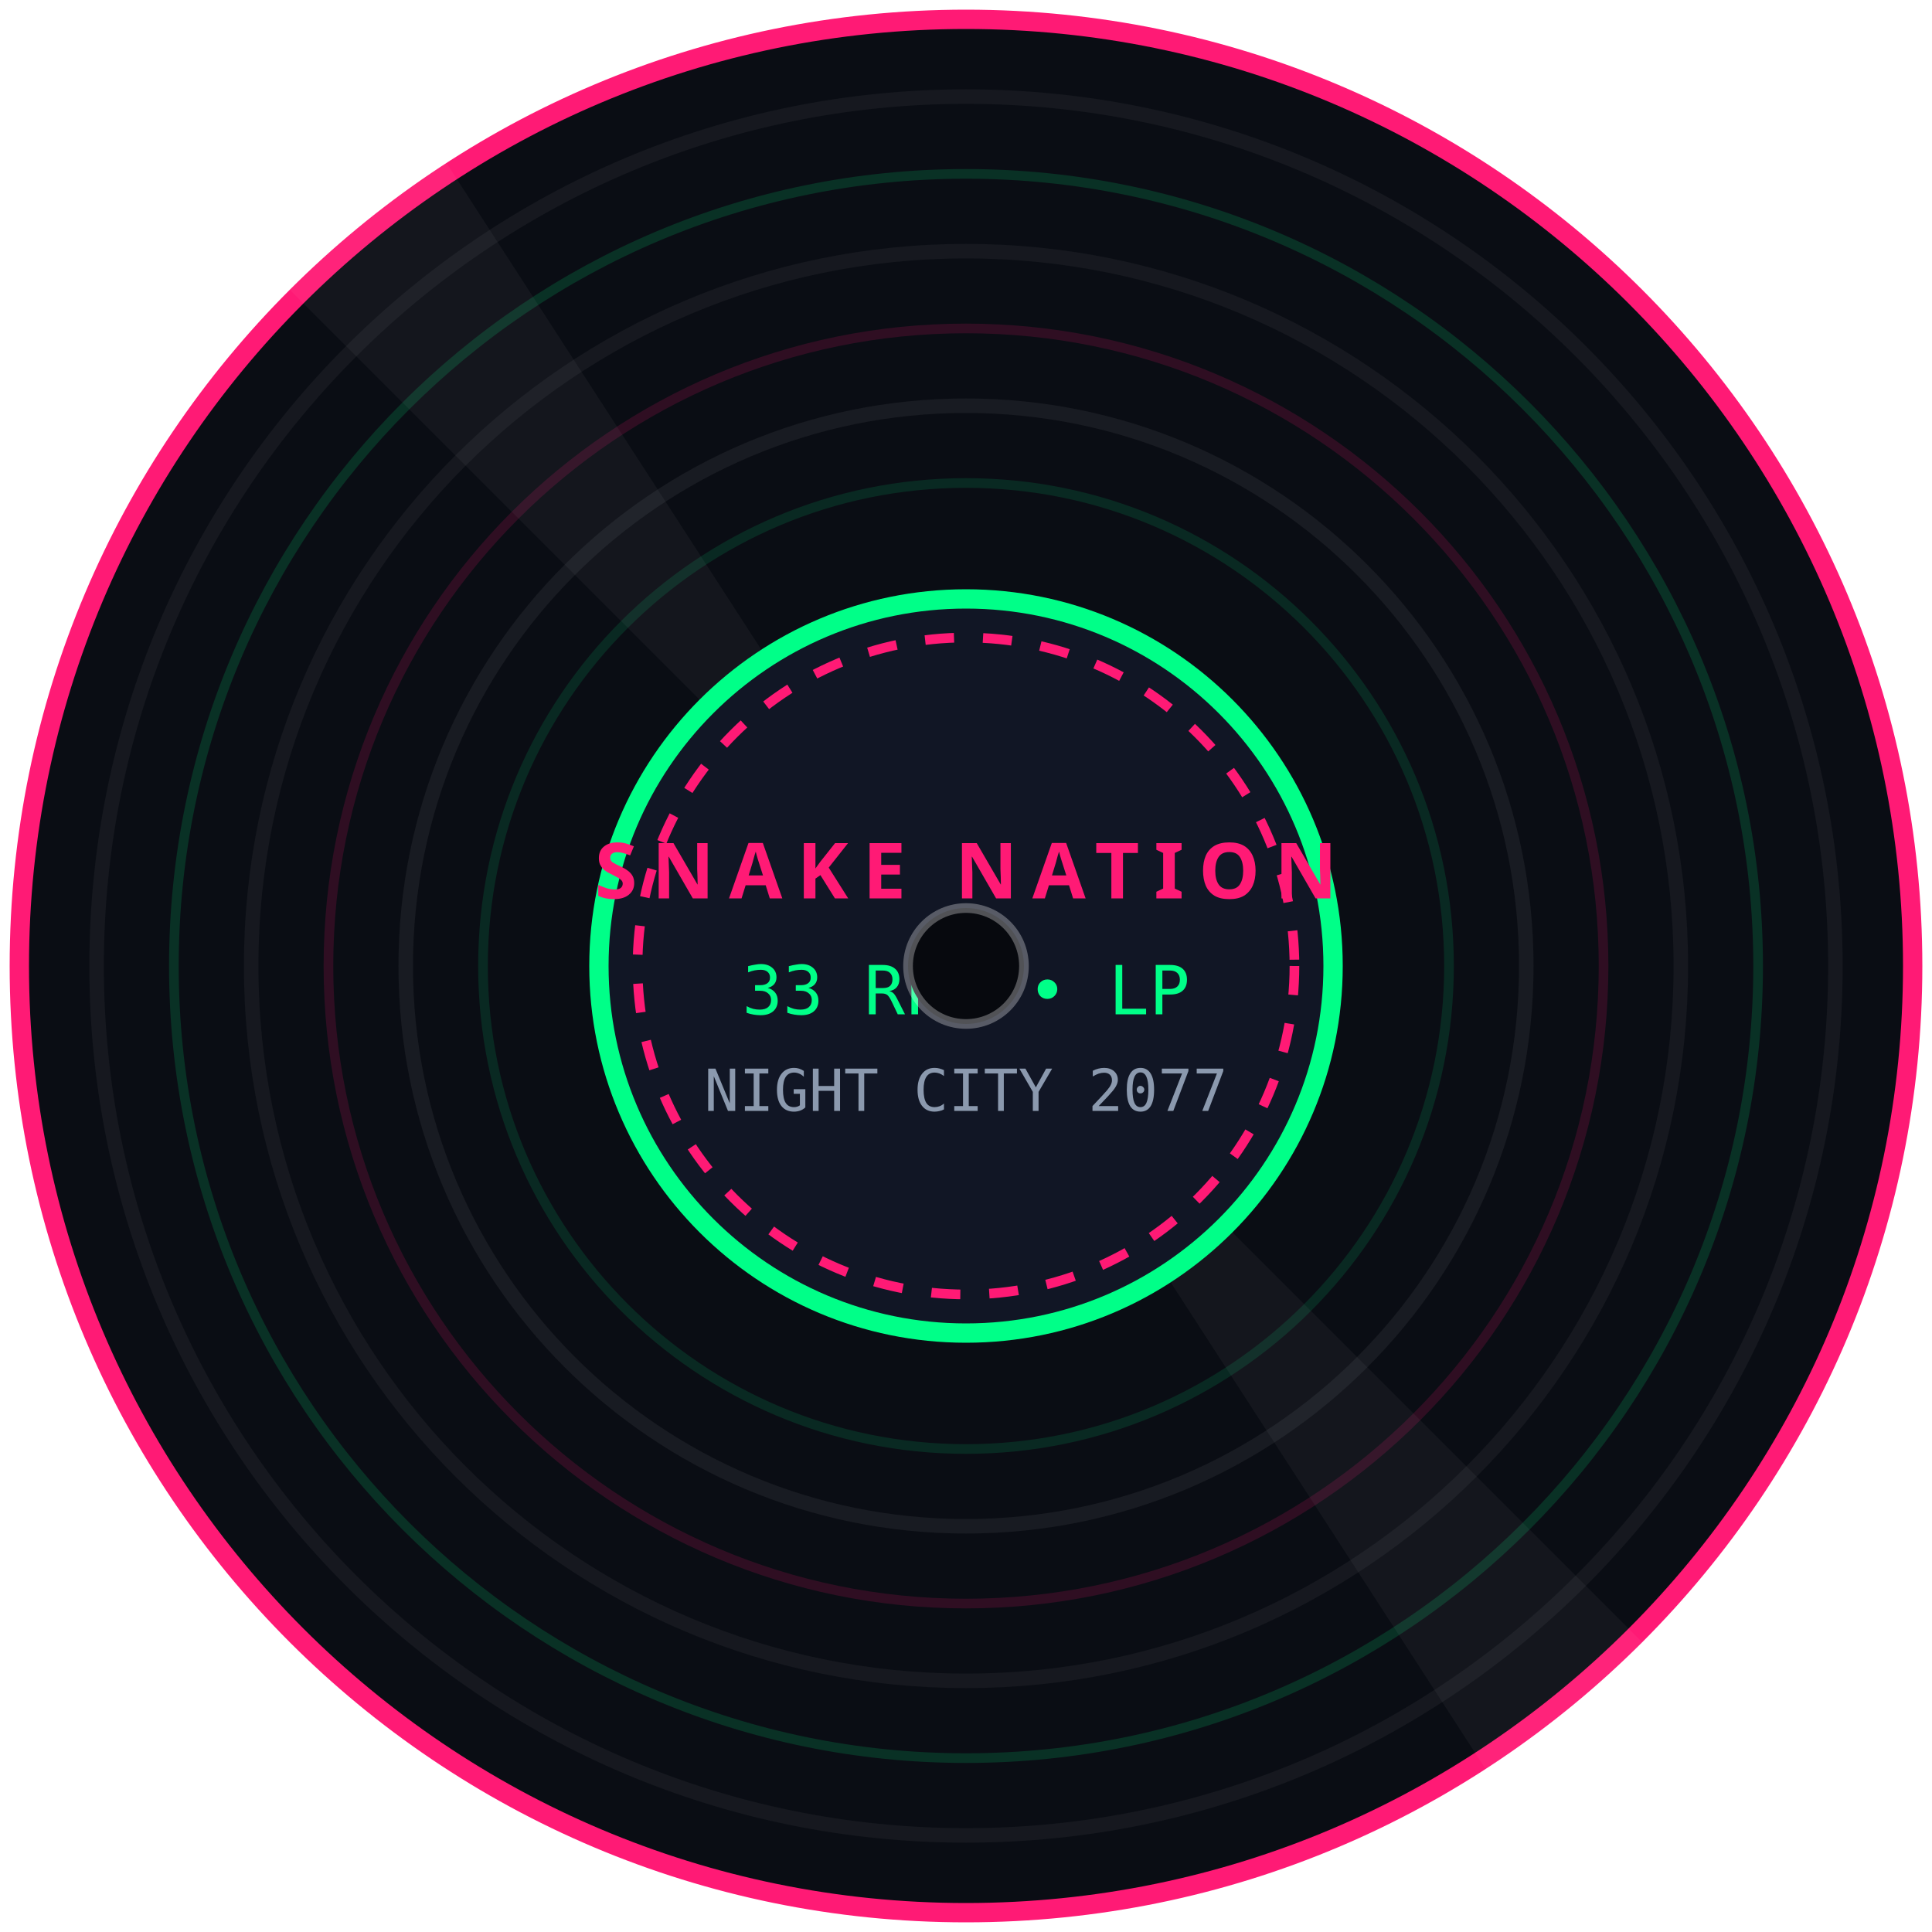
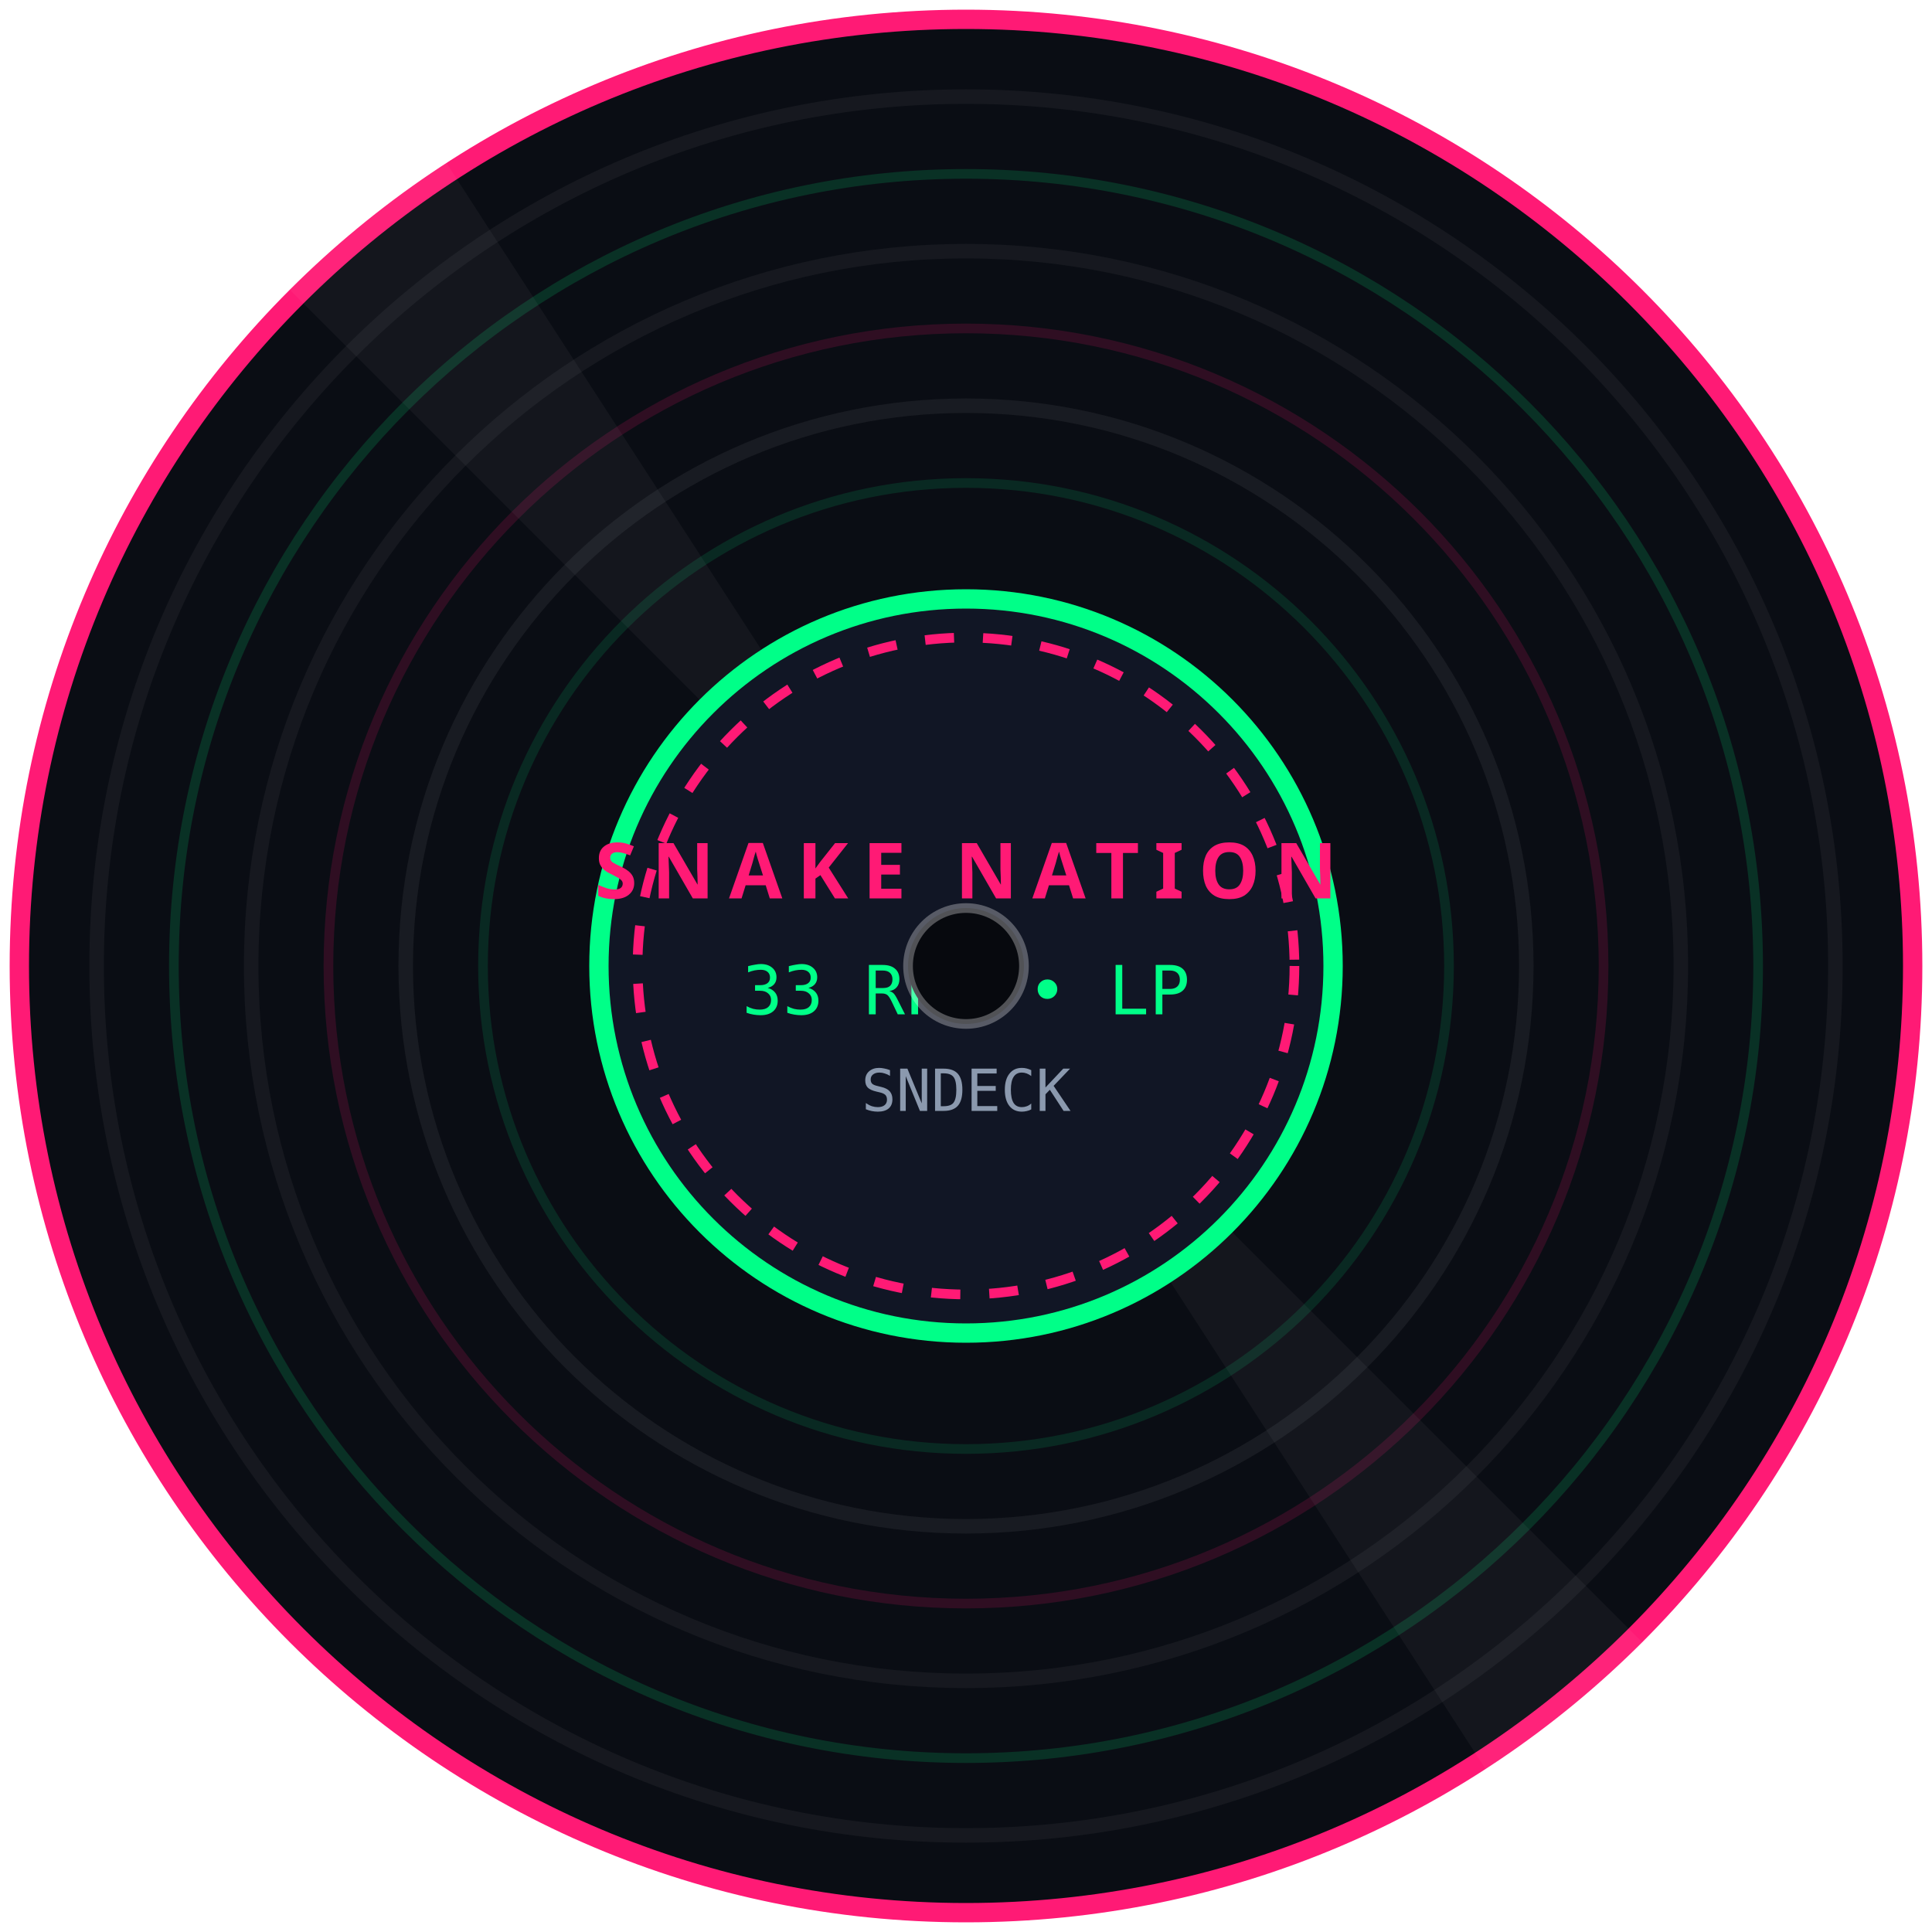
<svg xmlns="http://www.w3.org/2000/svg" viewBox="0 0 200 200" width="200" height="200">
  <circle cx="100" cy="100" r="98" fill="#0A0D14" stroke="#FF1A75" stroke-width="2" />
  <circle cx="100" cy="100" r="90" fill="none" stroke="rgba(255, 255, 255, 0.05)" stroke-width="1.5" />
  <circle cx="100" cy="100" r="82" fill="none" stroke="rgba(0, 255, 136, 0.15)" stroke-width="1" />
  <circle cx="100" cy="100" r="74" fill="none" stroke="rgba(255, 255, 255, 0.05)" stroke-width="1.5" />
  <circle cx="100" cy="100" r="66" fill="none" stroke="rgba(255, 26, 117, 0.15)" stroke-width="1" />
  <circle cx="100" cy="100" r="58" fill="none" stroke="rgba(255, 255, 255, 0.06)" stroke-width="1.5" />
  <circle cx="100" cy="100" r="50" fill="none" stroke="rgba(0, 255, 136, 0.12)" stroke-width="1" />
  <path d="M 30,30 L 100,100 L 45,15 Z" fill="rgba(255, 255, 255, 0.04)" />
  <path d="M 170,170 L 100,100 L 155,185 Z" fill="rgba(255, 255, 255, 0.04)" />
  <circle cx="100" cy="100" r="38" fill="#111625" stroke="#00FF88" stroke-width="2" />
  <circle cx="100" cy="100" r="34" fill="none" stroke="#FF1A75" stroke-width="1" stroke-dasharray="3, 3" />
  <text x="100" y="93" font-family="'Orbitron', sans-serif" font-size="8" font-weight="900" fill="#FF1A75" text-anchor="middle" letter-spacing="1.5">SNAKE NATION</text>
  <text x="100" y="105" font-family="'Share Tech Mono', monospace" font-size="7" fill="#00FF88" text-anchor="middle">33 RPM • LP</text>
-   <text x="100" y="115" font-family="'Share Tech Mono', monospace" font-size="6" fill="#8B99AE" text-anchor="middle">NIGHT CITY 2077</text>
+   <text x="100" y="115" font-family="'Share Tech Mono', monospace" font-size="6" fill="#8B99AE" text-anchor="middle">SNDECK</text>
  <circle cx="100" cy="100" r="6" fill="#07090E" stroke="rgba(255,255,255,0.3)" stroke-width="1" />
</svg>
